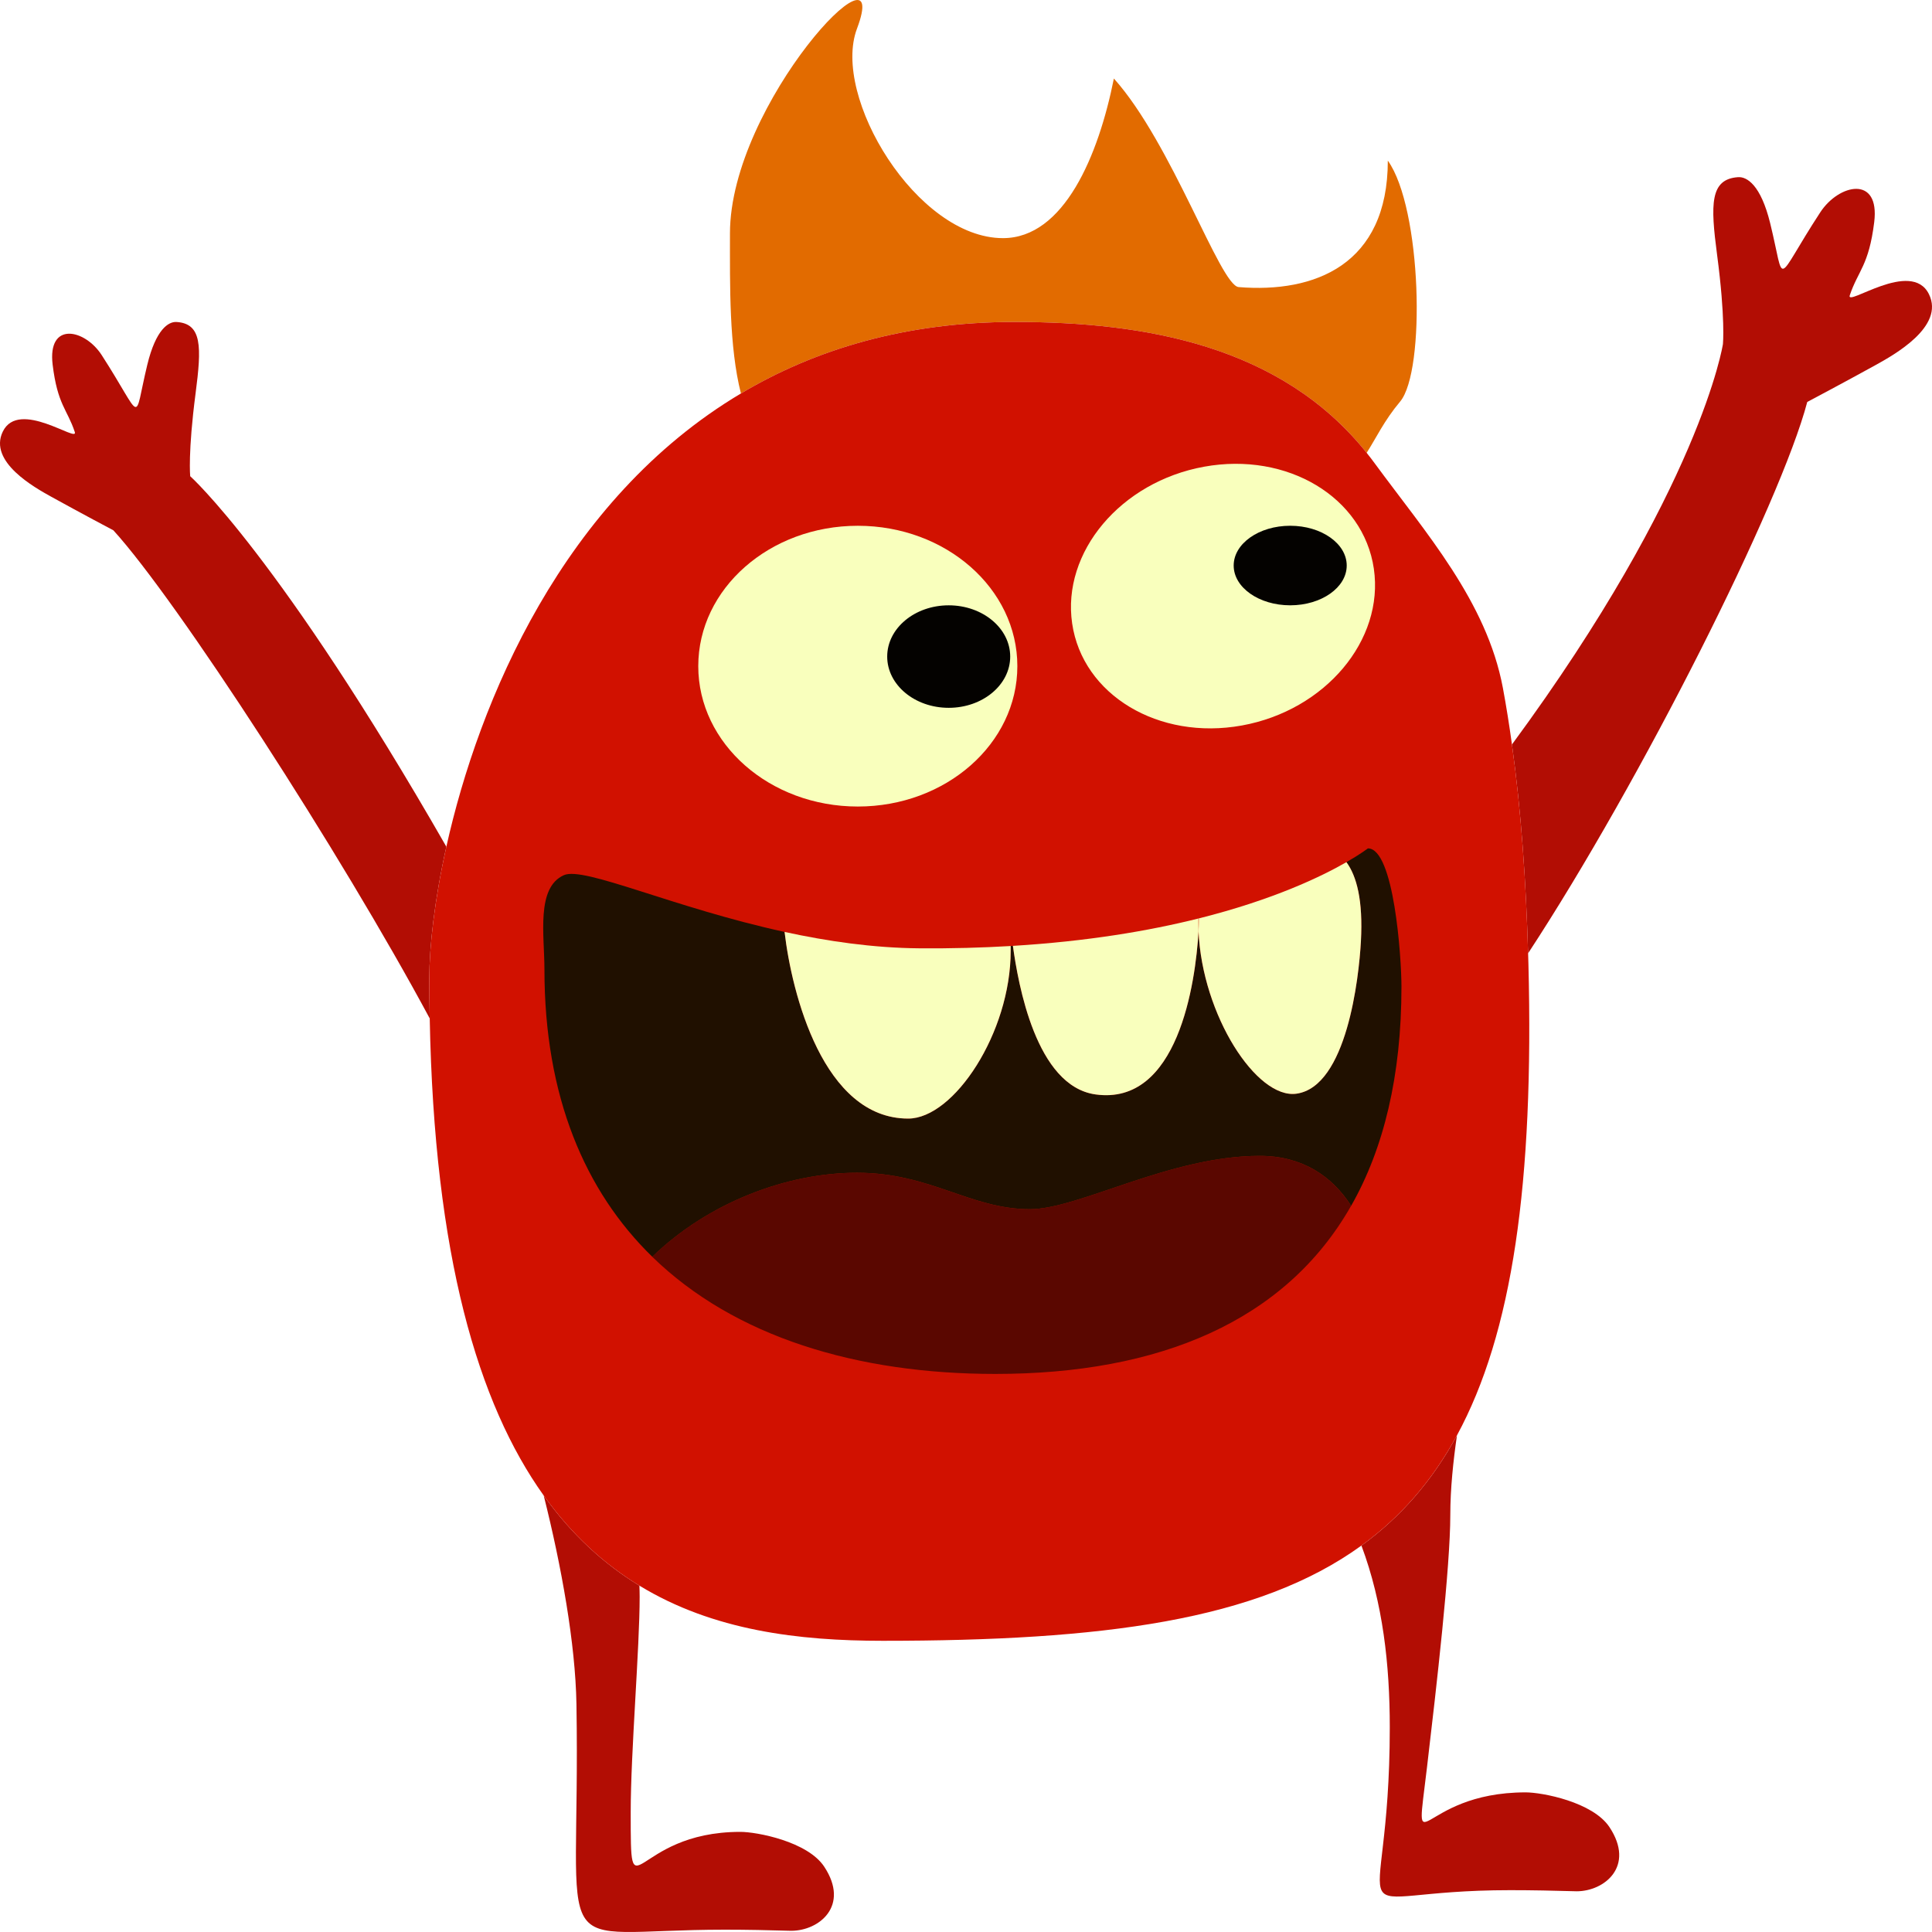
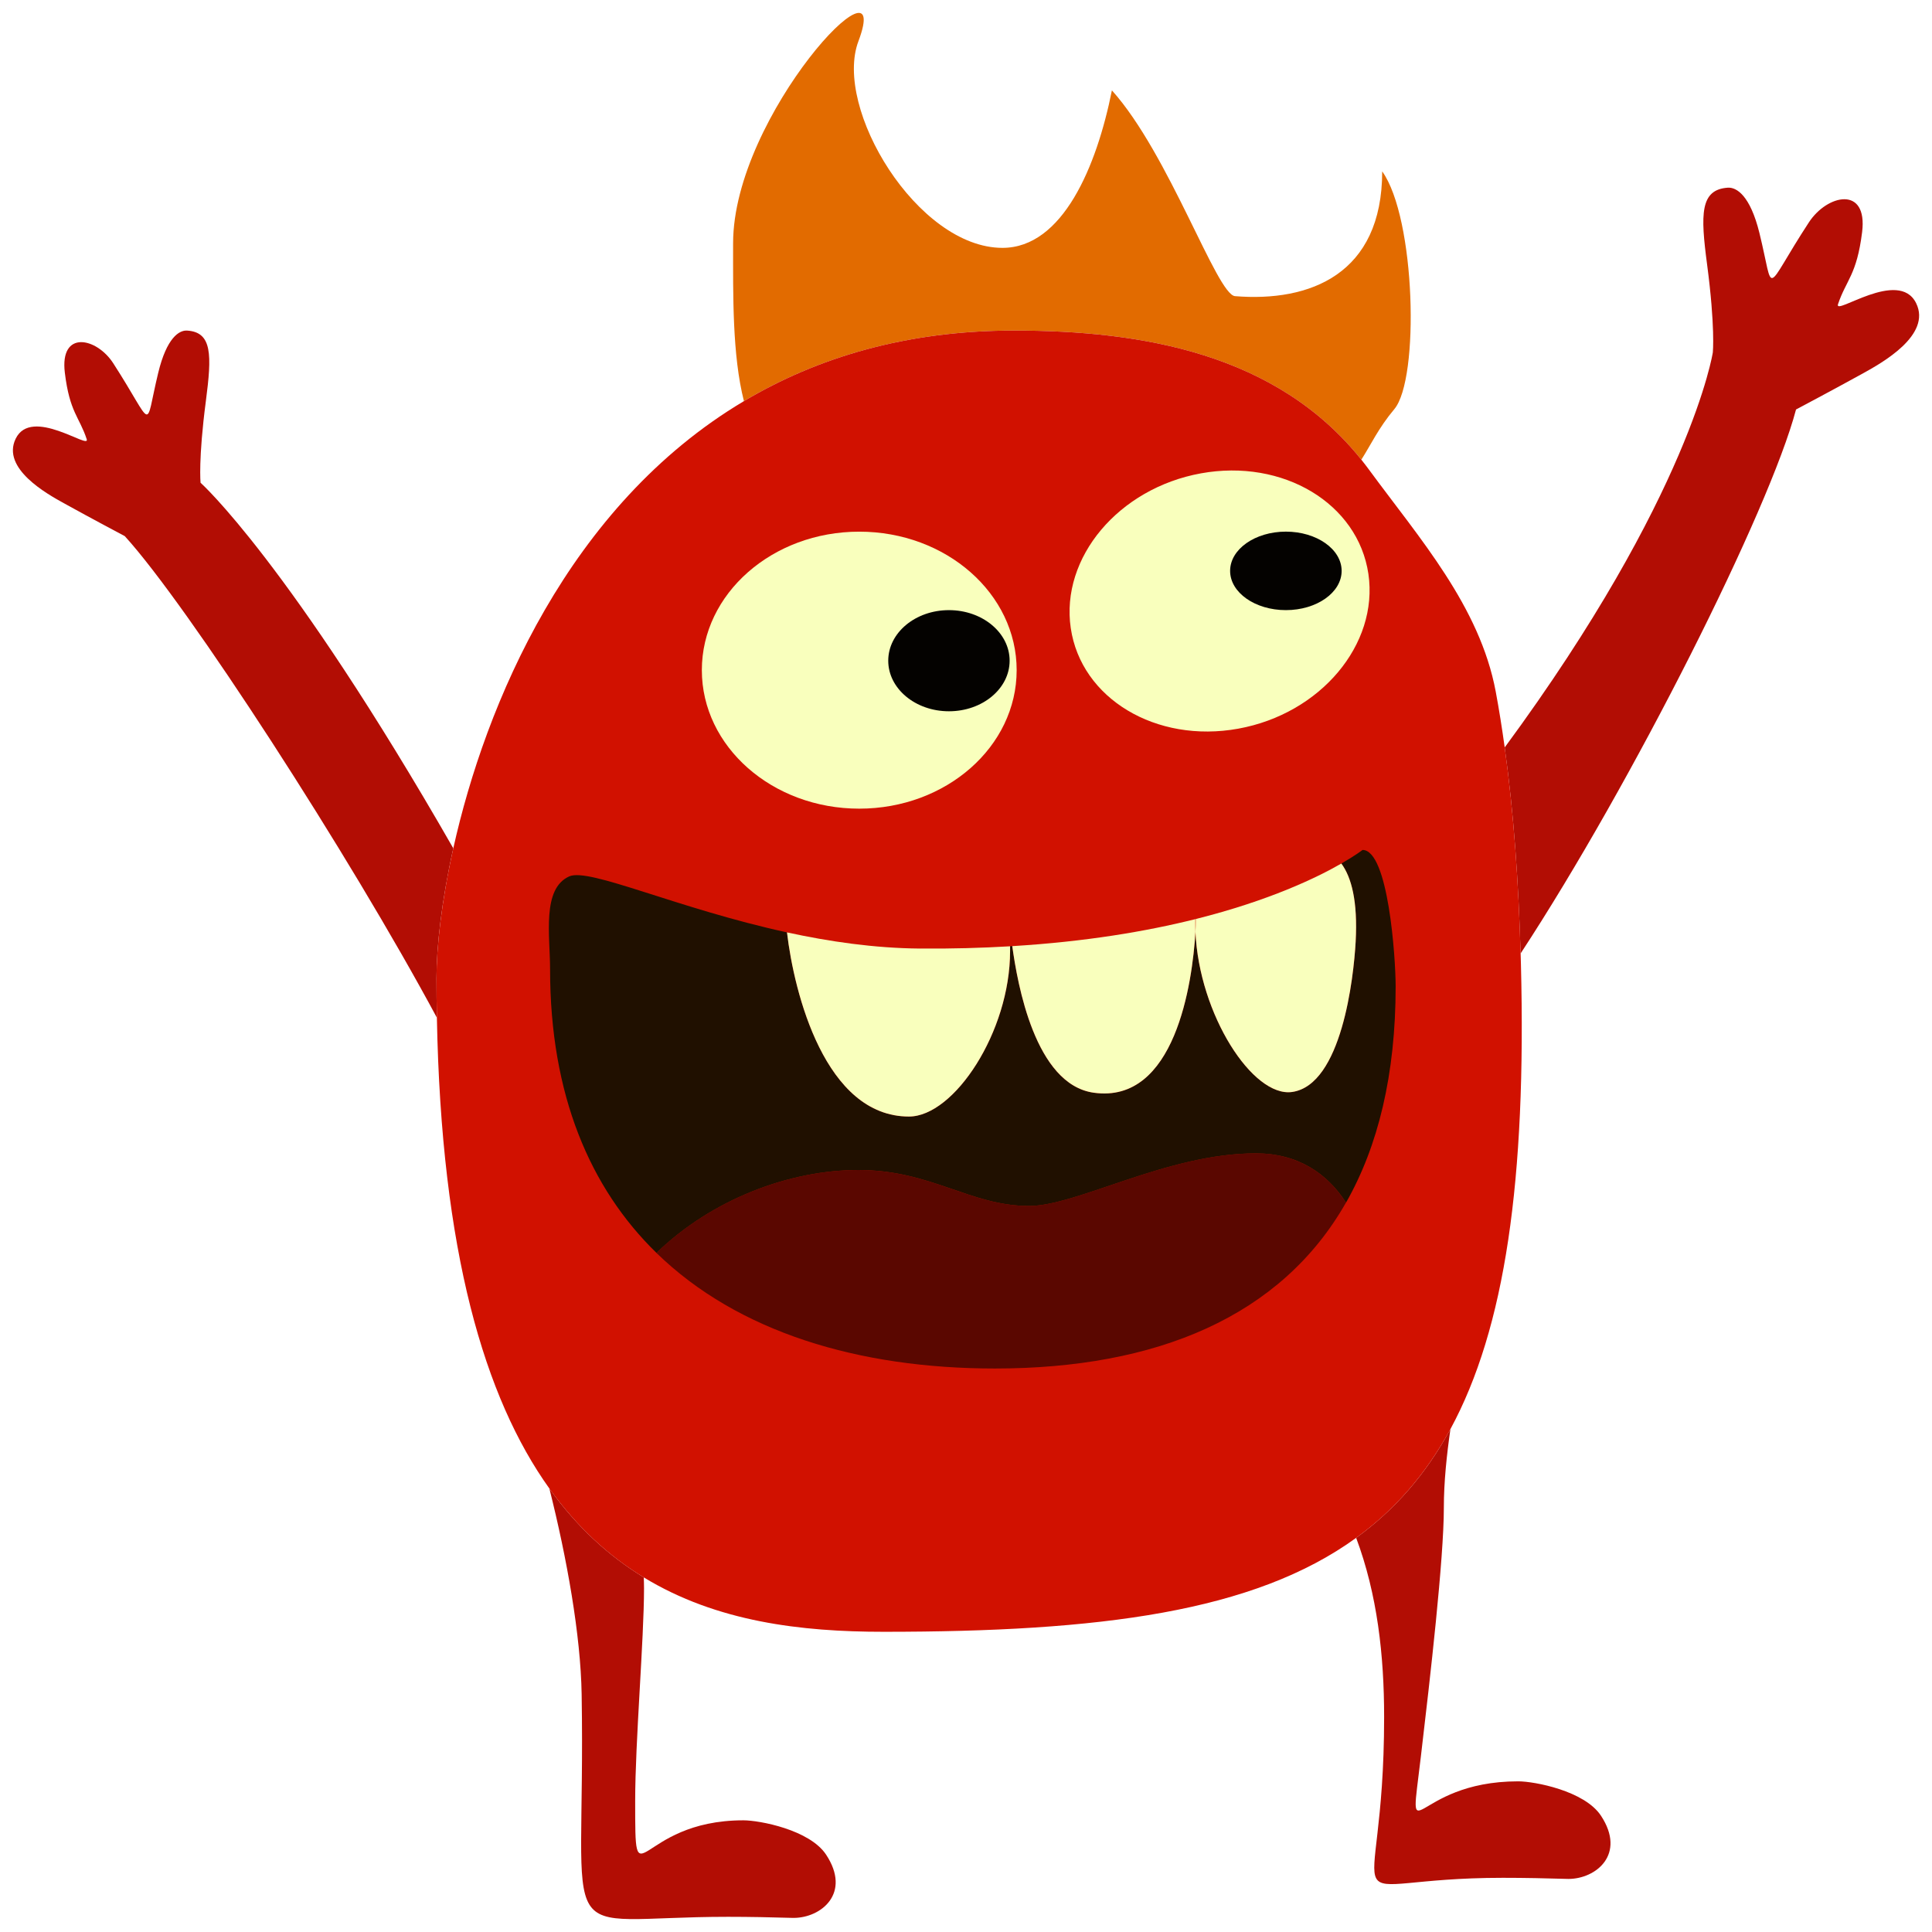
<svg xmlns="http://www.w3.org/2000/svg" version="1.1" id="Layer_1" x="0px" y="0px" width="150px" height="150px" viewBox="0 0 150 150" enable-background="new 0 0 150 150" xml:space="preserve">
  <g>
    <g>
-       <path fill="#B20D04" d="M42.214,116.113c1.382,5.488,2.463,11.533,2.541,16.193c0.344,20.726-2.594,17.514,11.524,17.514    c1.702,0,3.403,0.036,5.105,0.085c0.017,0,0.035,0,0.053,0c2.153,0,4.566-1.931,2.554-4.978c-1.294-1.959-5.239-2.701-6.508-2.701    c-8.498,0-8.515,6.8-8.515-1.53c0-4.659,0.695-12.725,0.695-16.737c0-0.301-0.01-0.575-0.02-0.851    C46.927,121.453,44.414,119.191,42.214,116.113z" />
-       <path fill="#B20D04" d="M105.701,119.998c1.668,4.457,2.201,9.249,2.201,14.1c0,16.995-4.772,12.654,9.347,12.654    c1.701,0,3.403,0.036,5.104,0.085c0.019,0.002,0.036,0.002,0.055,0.002c2.152,0,4.564-1.932,2.553-4.978    c-1.294-1.959-5.237-2.702-6.508-2.702c-8.499,0-8.637,6.299-7.66-1.959c0.734-6.213,1.808-15.563,1.808-19.575    c0-2.036,0.229-4.189,0.517-6.183C111.187,114.997,108.731,117.802,105.701,119.998z" />
-       <path fill="#B20D04" d="M34.655,65.738C21.719,43.174,14.767,36.973,14.767,36.973s-0.183-1.835,0.417-6.423    c0.476-3.633,0.508-5.426-1.478-5.551c-0.621-0.039-1.602,0.562-2.27,3.321c-1.117,4.617-0.245,4.353-3.542-0.753    c-1.311-2.029-4.218-2.64-3.807,0.747c0.378,3.119,1.135,3.459,1.72,5.23c0.29,0.877-4.344-2.601-5.589-0.036    c-1.139,2.347,2.484,4.352,3.776,5.067c2.232,1.235,4.811,2.601,4.811,2.601c4.954,5.435,17.675,25.077,24.558,37.894    c-0.019-1.019-0.032-2.052-0.032-3.115C33.333,73.545,33.719,69.938,34.655,65.738z" />
-       <path fill="#B20D04" d="M149.761,22.837c-1.365-2.763-6.463,1.04-6.144,0.088c0.646-1.921,1.478-2.296,1.896-5.673    c0.456-3.667-2.74-2.979-4.184-0.773c-3.629,5.552-2.67,5.83-3.894,0.847c-0.732-2.978-1.811-3.619-2.493-3.571    c-2.182,0.153-2.147,2.092-1.629,6.017c0.656,4.957,0.455,6.943,0.455,6.943s-1.717,11.168-16.381,31.088    c0.722,5.194,1.092,10.682,1.254,16.212c8.791-13.404,19.591-34.913,21.674-42.807c0,0,2.836-1.501,5.29-2.856    C147.026,27.566,151.012,25.365,149.761,22.837z" />
-       <path fill="#E26B00" d="M106.107,35.158c0.736-1.144,1.347-2.489,2.597-3.978c1.995-2.374,1.678-15.041-0.954-18.709    c0,8.102-5.699,10.298-11.581,9.818c-1.435-0.117-5.178-11.167-9.688-16.193c-1.193,5.98-3.872,12.393-8.611,12.393    c-6.692,0-13.323-10.989-11.334-16.265c2.849-7.559-9.862,5.765-9.862,15.902c0,4.102-0.07,8.795,0.852,12.423    c5.747-3.418,12.75-5.553,21.252-5.553C88.898,24.996,99.45,26.826,106.107,35.158z" />
-       <path fill="#D11100" d="M118.666,74.825c-0.007-0.271-0.017-0.54-0.024-0.811c-0.162-5.53-0.532-11.018-1.254-16.212    c-0.206-1.49-0.437-2.96-0.705-4.395c-1.257-6.71-6-12.052-9.973-17.464c-0.196-0.268-0.397-0.529-0.603-0.785    c-6.657-8.333-17.209-10.162-27.329-10.162c-8.502,0-15.505,2.134-21.252,5.553c-13.815,8.218-20.347,23.866-22.871,35.189    c-0.937,4.2-1.323,7.807-1.323,10.216c0,1.063,0.013,2.096,0.032,3.115c0.343,18.414,3.753,29.915,8.85,37.044    c2.2,3.078,4.713,5.34,7.429,6.995c5.742,3.5,12.387,4.283,18.888,4.283c17.013,0,29.115-1.555,37.17-7.394    c3.03-2.196,5.485-5.001,7.416-8.556C117.42,103.513,119.102,91.848,118.666,74.825z" />
+       <path fill="#B20D04" d="M42.652,115.564c1.364,5.416,2.43,11.38,2.507,15.978c0.339,20.448-2.56,17.279,11.37,17.279    c1.679,0,3.357,0.035,5.037,0.084c0.017,0,0.034,0,0.052,0c2.125,0,4.505-1.904,2.52-4.91c-1.277-1.935-5.169-2.666-6.421-2.666    c-8.384,0-8.402,6.709-8.402-1.511c0-4.597,0.687-12.556,0.687-16.512c0-0.297-0.01-0.567-0.02-0.84    C47.301,120.834,44.823,118.602,42.652,115.564z" />
+       <path fill="#B20D04" d="M105.291,119.398c1.646,4.396,2.172,9.125,2.172,13.91c0,16.769-4.708,12.485,9.224,12.485    c1.678,0,3.356,0.036,5.036,0.085c0.019,0.001,0.033,0.001,0.053,0.001c2.125,0,4.503-1.905,2.52-4.911    c-1.276-1.933-5.166-2.666-6.422-2.666c-8.386,0-8.521,6.215-7.557-1.934c0.725-6.13,1.783-15.354,1.783-19.313    c0-2.009,0.227-4.133,0.511-6.102C110.705,114.464,108.281,117.231,105.291,119.398z" />
+       <path fill="#B20D04" d="M35.193,65.861C22.43,43.599,15.571,37.48,15.571,37.48s-0.181-1.811,0.412-6.337    c0.469-3.584,0.501-5.354-1.458-5.477c-0.613-0.039-1.581,0.554-2.24,3.276c-1.103,4.556-0.242,4.295-3.495-0.742    c-1.293-2.002-4.162-2.605-3.756,0.737c0.373,3.078,1.121,3.413,1.698,5.16c0.286,0.865-4.287-2.566-5.515-0.035    c-1.123,2.315,2.451,4.293,3.726,4.999c2.202,1.219,4.747,2.566,4.747,2.566c4.887,5.363,17.439,24.742,24.23,37.388    c-0.019-1.006-0.031-2.025-0.031-3.074C33.889,73.564,34.271,70.005,35.193,65.861z" />
+       <path fill="#B20D04" d="M148.765,23.533c-1.348-2.726-6.378,1.026-6.063,0.087c0.638-1.896,1.458-2.266,1.872-5.597    c0.448-3.618-2.705-2.939-4.13-0.763c-3.58,5.478-2.635,5.752-3.841,0.836c-0.723-2.938-1.788-3.571-2.461-3.524    c-2.152,0.151-2.119,2.065-1.607,5.937c0.646,4.891,0.449,6.85,0.449,6.85s-1.694,11.02-16.161,30.674    c0.713,5.125,1.076,10.539,1.236,15.995c8.673-13.226,19.329-34.447,21.384-42.235c0,0,2.799-1.481,5.221-2.818    C146.063,28.199,149.997,26.028,148.765,23.533z" />
+       <path fill="#E26B00" d="M105.693,35.69c0.726-1.128,1.327-2.456,2.562-3.925c1.968-2.342,1.654-14.84-0.942-18.459    c0,7.994-5.623,10.16-11.427,9.687c-1.415-0.116-5.107-11.019-9.558-15.977c-1.177,5.9-3.82,12.228-8.497,12.228    c-6.602,0-13.145-10.843-11.182-16.048c2.811-7.458-9.731,5.688-9.731,15.69c0,4.047-0.069,8.677,0.841,12.257    c5.67-3.372,12.58-5.479,20.967-5.479C88.713,25.664,99.124,27.469,105.693,35.69z" />
+       <path fill="#D11100" d="M118.084,74.827c-0.007-0.267-0.018-0.532-0.023-0.8c-0.16-5.456-0.525-10.871-1.236-15.996    c-0.205-1.47-0.432-2.921-0.697-4.336c-1.24-6.621-5.92-11.892-9.84-17.231c-0.193-0.264-0.393-0.521-0.594-0.774    c-6.569-8.222-16.98-10.026-26.967-10.026c-8.387,0-15.297,2.105-20.967,5.479c-13.631,8.109-20.076,23.547-22.566,34.719    c-0.924,4.145-1.305,7.704-1.305,10.08c0,1.05,0.013,2.068,0.031,3.073c0.339,18.169,3.703,29.518,8.732,36.551    c2.171,3.037,4.649,5.27,7.329,6.902c5.666,3.453,12.222,4.224,18.636,4.224c16.786,0,28.727-1.532,36.674-7.293    c2.99-2.167,5.412-4.935,7.318-8.442C116.854,103.133,118.514,91.623,118.084,74.827z" />
    </g>
-     <ellipse fill="#F9FFBD" cx="66.6" cy="51.72" rx="12.387" ry="10.899" />
-     <ellipse fill="#040200" cx="73.657" cy="50.976" rx="4.775" ry="3.979" />
-     <path fill="#F9FFBD" d="M106.665,44.153c-0.813-5.548-6.713-9.093-13.181-7.918c-6.469,1.175-11.054,6.625-10.242,12.173   c0.812,5.548,6.713,9.093,13.182,7.918C102.892,55.151,107.477,49.701,106.665,44.153z" />
-     <ellipse fill="#040200" cx="100.171" cy="43.908" rx="4.388" ry="3.088" />
+     <ellipse fill="#F9FFBD" cx="66.712" cy="52.031" rx="12.221" ry="10.753" />
+     <ellipse fill="#040200" cx="73.675" cy="51.297" rx="4.712" ry="3.926" />
+     <path fill="#F9FFBD" d="M106.243,44.564c-0.804-5.474-6.623-8.972-13.005-7.813c-6.383,1.16-10.908,6.537-10.105,12.011   c0.801,5.473,6.623,8.971,13.006,7.812C102.521,55.416,107.043,50.038,106.243,44.564z" />
+     <ellipse fill="#040200" cx="99.835" cy="44.323" rx="4.329" ry="3.047" />
    <g>
-       <path fill="#5A0700" d="M104.899,93.621c-1.481-2.313-3.804-3.878-7.094-3.878c-6.985,0-14.049,4.14-17.844,4.14    c-4.642,0-7.703-2.829-13.431-2.829c-5.451,0-11.555,2.321-15.891,6.521c6.399,6.235,15.919,9.097,26.638,9.097    C89.981,106.671,99.792,102.598,104.899,93.621z" />
+       <path fill="#5A0700" d="M104.5,93.373c-1.461-2.281-3.752-3.827-7-3.827c-6.891,0-13.861,4.085-17.605,4.085    c-4.58,0-7.601-2.791-13.251-2.791c-5.378,0-11.401,2.291-15.679,6.435c6.313,6.151,15.706,8.976,26.282,8.976    C89.781,106.249,99.462,102.23,104.5,93.373z" />
    </g>
    <g>
-       <path fill="#201000" d="M106.204,65.868c0,0-0.543,0.424-1.668,1.07c0.792,1.081,1.299,2.946,1.125,6.147    c-0.155,2.847-1.098,11.266-4.996,11.828c-3.096,0.447-7.325-6.094-7.611-12.611c-0.233,4.026-1.597,13.569-8.001,12.67    c-4.627-0.648-6.004-8.592-6.412-11.534c-0.058,0.003-0.113,0.007-0.171,0.011c0,0.121,0,0.239,0,0.382    c0,6.352-4.409,13.015-7.958,13.015c-6.594,0-9.041-9.724-9.597-14.491c-8.641-1.881-15.562-5.109-17.134-4.408    c-2.172,0.969-1.511,4.662-1.511,7.312c0,9.885,3.146,17.223,8.372,22.315c4.335-4.199,10.439-6.521,15.891-6.521    c5.728,0,8.789,2.829,13.431,2.829c3.795,0,10.858-4.14,17.844-4.14c3.29,0,5.612,1.564,7.094,3.878    c2.526-4.439,3.907-10.073,3.907-17.019C108.807,74.331,108.235,65.868,106.204,65.868z" />
-       <path fill="#F9FFBD" d="M70.511,86.846c3.55,0,7.958-6.663,7.958-13.015c0-0.144,0-0.262,0-0.382    c-2.22,0.131-4.578,0.199-7.096,0.178c-3.604-0.03-7.156-0.553-10.459-1.272C61.47,77.122,63.917,86.846,70.511,86.846z" />
-       <path fill="#F9FFBD" d="M93.039,71.314c-3.857,0.965-8.631,1.771-14.398,2.123c0.408,2.942,1.785,10.886,6.412,11.534    c6.404,0.899,7.768-8.644,8.001-12.67c-0.011-0.231-0.017-0.462-0.017-0.692C93.037,71.496,93.038,71.409,93.039,71.314z" />
-       <path fill="#F9FFBD" d="M93.054,72.302c0.286,6.518,4.516,13.059,7.611,12.611c3.898-0.562,4.841-8.981,4.996-11.828    c0.174-3.201-0.333-5.066-1.125-6.147c-1.949,1.12-5.667,2.913-11.443,4.363C93.088,71.574,93.075,71.909,93.054,72.302z" />
-       <path fill="#F9FFBD" d="M93.039,71.314c-0.001,0.094-0.002,0.181-0.002,0.295c0,0.23,0.006,0.461,0.017,0.692    c0.021-0.393,0.034-0.728,0.039-1C93.075,71.306,93.057,71.31,93.039,71.314z" />
+       <path fill="#201000" d="M105.788,65.99c0,0-0.535,0.418-1.646,1.055c0.782,1.066,1.281,2.907,1.111,6.065    c-0.153,2.81-1.085,11.116-4.93,11.67c-3.056,0.44-7.228-6.013-7.509-12.442c-0.232,3.973-1.576,13.389-7.896,12.502    c-4.564-0.641-5.924-8.478-6.326-11.381c-0.056,0.003-0.111,0.007-0.168,0.011c0,0.12,0,0.236,0,0.377    c0,6.269-4.35,12.841-7.852,12.841c-6.506,0-8.92-9.593-9.469-14.297c-8.526-1.855-15.354-5.041-16.905-4.349    c-2.143,0.956-1.49,4.6-1.49,7.214c0,9.755,3.104,16.995,8.26,22.019c4.276-4.143,10.299-6.436,15.679-6.436    c5.651,0,8.671,2.792,13.251,2.792c3.744,0,10.714-4.085,17.606-4.085c3.246,0,5.537,1.545,7,3.827    c2.492-4.38,3.854-9.938,3.854-16.792C108.355,74.34,107.791,65.99,105.788,65.99z" />
+       <path fill="#F9FFBD" d="M70.571,86.688c3.503,0,7.851-6.572,7.851-12.841c0-0.142,0-0.258,0-0.377    c-2.19,0.129-4.516,0.196-7,0.176c-3.556-0.03-7.062-0.546-10.32-1.255C61.651,77.095,64.064,86.688,70.571,86.688z" />
+       <path fill="#F9FFBD" d="M92.799,71.363c-3.807,0.952-8.516,1.748-14.207,2.095c0.402,2.904,1.762,10.741,6.326,11.38    c6.32,0.888,7.664-8.528,7.896-12.501c-0.012-0.228-0.018-0.456-0.018-0.683C92.797,71.543,92.798,71.457,92.799,71.363z" />
+       <path fill="#F9FFBD" d="M92.814,72.338c0.281,6.432,4.455,12.885,7.509,12.442c3.845-0.554,4.776-8.86,4.93-11.67    c0.17-3.158-0.329-4.999-1.111-6.065c-1.922,1.105-5.591,2.874-11.291,4.305C92.848,71.62,92.835,71.95,92.814,72.338z" />
+       <path fill="#F9FFBD" d="M92.799,71.363c-0.001,0.093-0.002,0.179-0.002,0.291c0,0.227,0.006,0.455,0.018,0.683    c0.021-0.388,0.033-0.718,0.036-0.987C92.835,71.355,92.816,71.359,92.799,71.363z" />
    </g>
  </g>
</svg>
